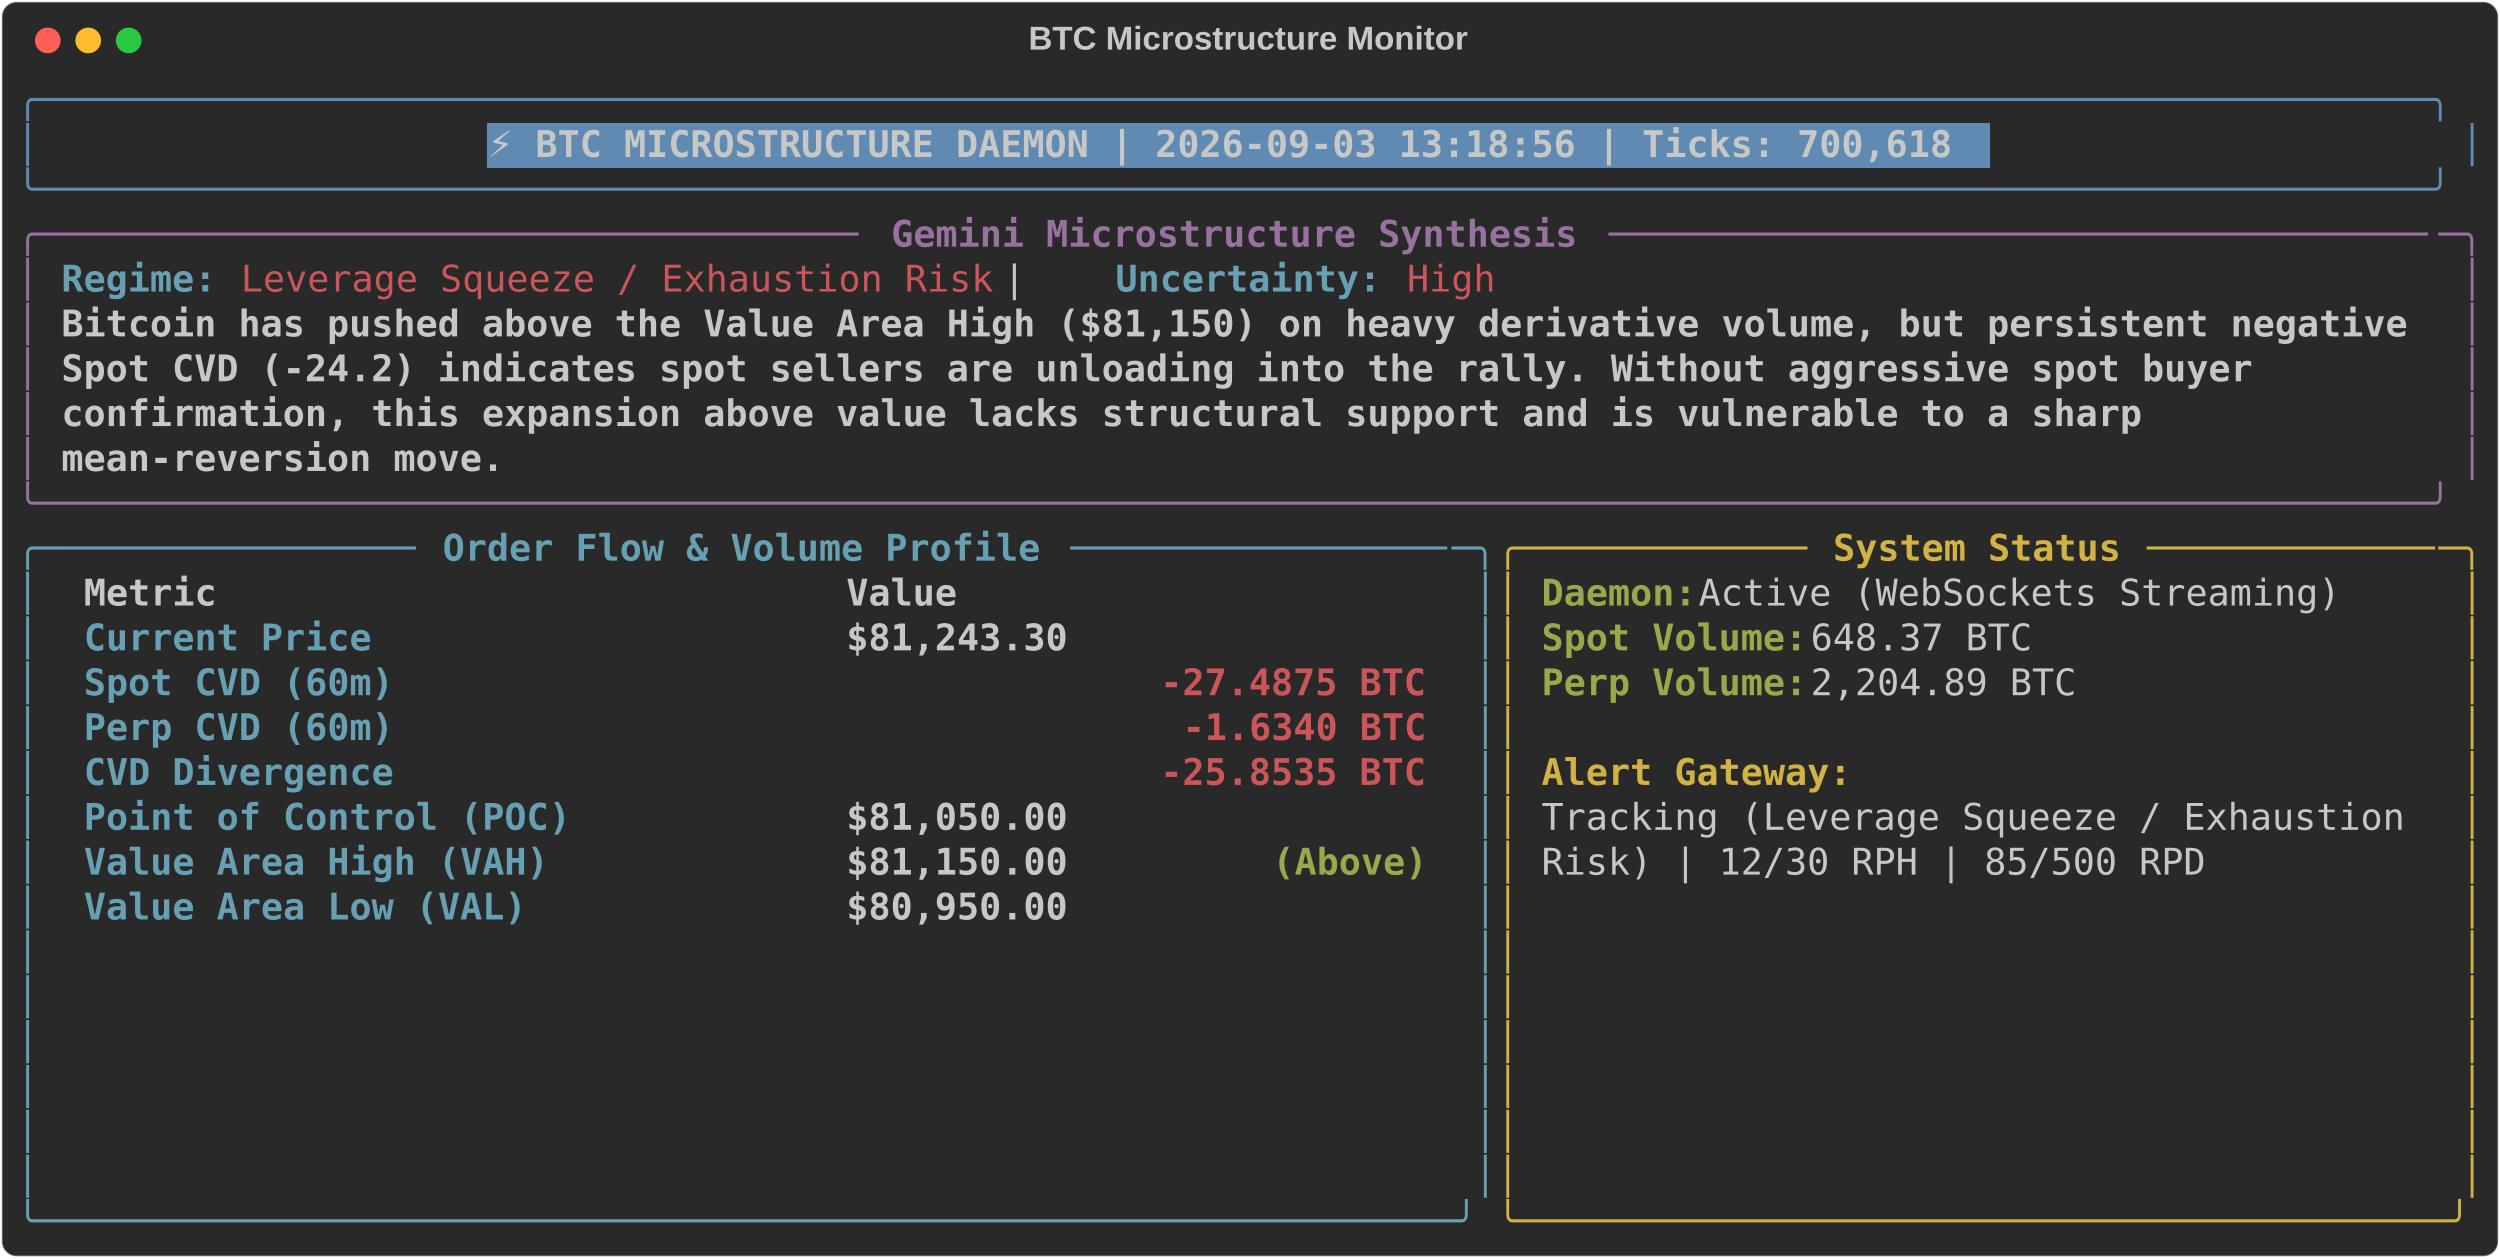
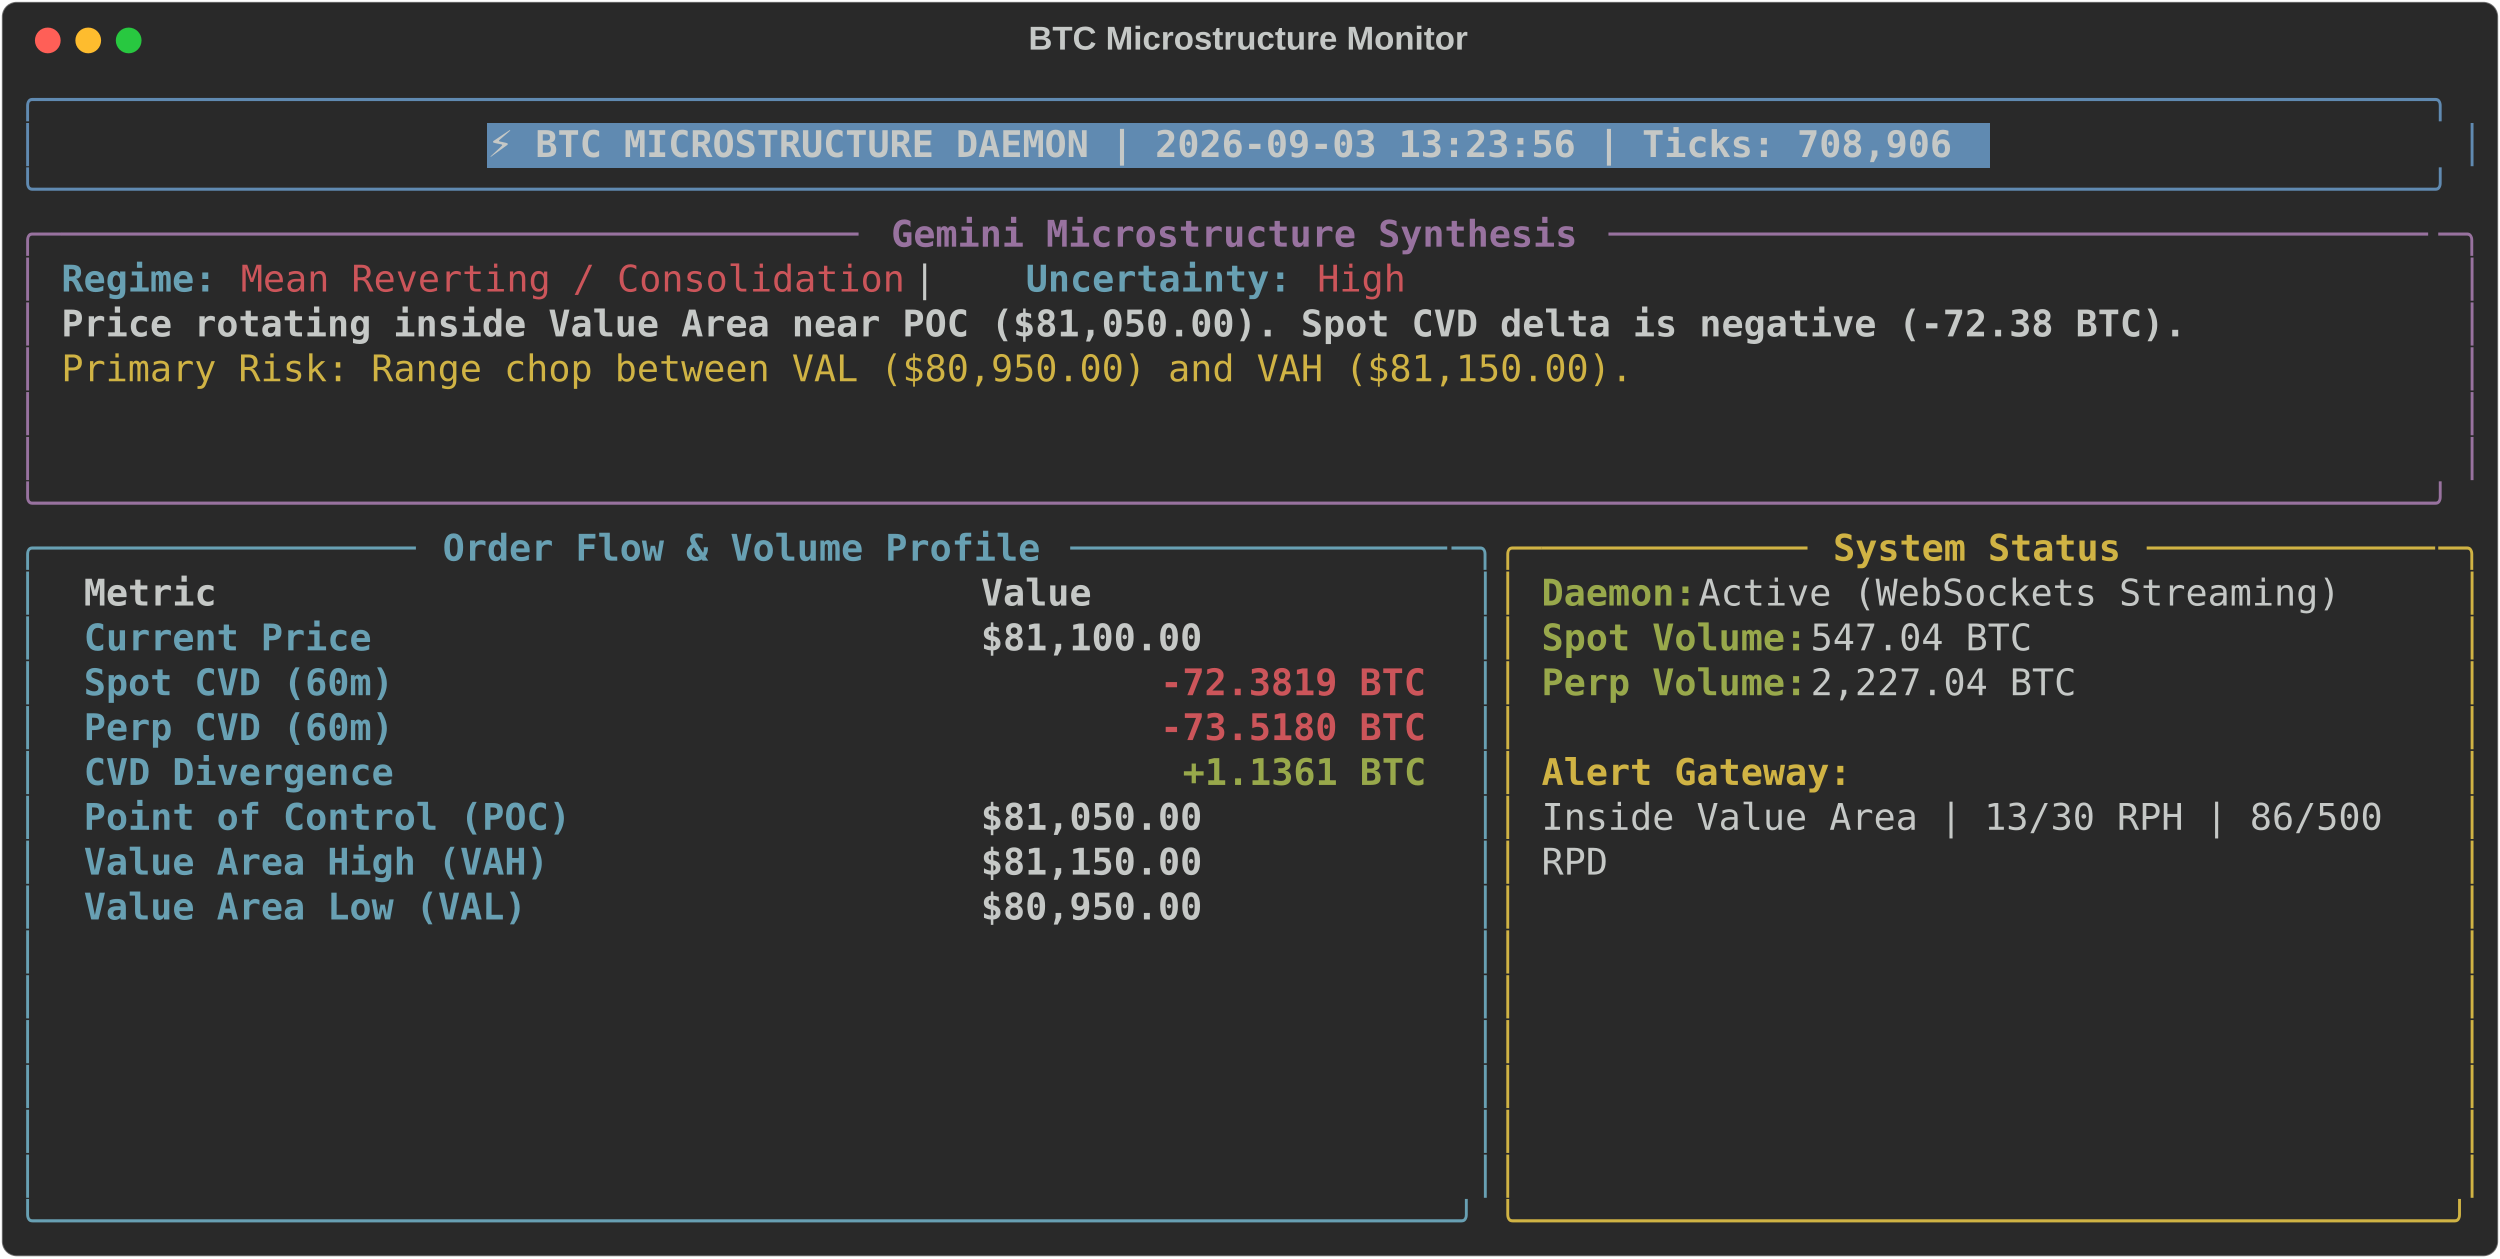
<svg xmlns="http://www.w3.org/2000/svg" class="rich-terminal" viewBox="0 0 1360 684.4">
  <style>

    @font-face {
        font-family: "Fira Code";
        src: local("FiraCode-Regular"),
                url("https://cdnjs.cloudflare.com/ajax/libs/firacode/6.2.0/woff2/FiraCode-Regular.woff2") format("woff2"),
                url("https://cdnjs.cloudflare.com/ajax/libs/firacode/6.2.0/woff/FiraCode-Regular.woff") format("woff");
        font-style: normal;
        font-weight: 400;
    }
    @font-face {
        font-family: "Fira Code";
        src: local("FiraCode-Bold"),
                url("https://cdnjs.cloudflare.com/ajax/libs/firacode/6.2.0/woff2/FiraCode-Bold.woff2") format("woff2"),
                url("https://cdnjs.cloudflare.com/ajax/libs/firacode/6.2.0/woff/FiraCode-Bold.woff") format("woff");
        font-style: bold;
        font-weight: 700;
    }

-     .terminal-783864310-matrix {
+     .terminal-2185908960-matrix {
        font-family: Fira Code, monospace;
        font-size: 20px;
        line-height: 24.4px;
        font-variant-east-asian: full-width;
    }

-     .terminal-783864310-title {
+     .terminal-2185908960-title {
        font-size: 18px;
        font-weight: bold;
        font-family: arial;
    }

-     .terminal-783864310-r1 { fill: #608ab1 }
- .terminal-783864310-r2 { fill: #c5c8c6 }
- .terminal-783864310-r3 { fill: #c5c8c6;font-weight: bold }
- .terminal-783864310-r4 { fill: #98729f }
- .terminal-783864310-r5 { fill: #98729f;font-weight: bold }
- .terminal-783864310-r6 { fill: #68a0b3;font-weight: bold }
- .terminal-783864310-r7 { fill: #cc555a }
- .terminal-783864310-r8 { fill: #68a0b3 }
- .terminal-783864310-r9 { fill: #d0b344 }
- .terminal-783864310-r10 { fill: #d0b344;font-weight: bold }
- .terminal-783864310-r11 { fill: #98a84b;font-weight: bold }
- .terminal-783864310-r12 { fill: #cc555a;font-weight: bold }
+     .terminal-2185908960-r1 { fill: #608ab1 }
+ .terminal-2185908960-r2 { fill: #c5c8c6 }
+ .terminal-2185908960-r3 { fill: #c5c8c6;font-weight: bold }
+ .terminal-2185908960-r4 { fill: #98729f }
+ .terminal-2185908960-r5 { fill: #98729f;font-weight: bold }
+ .terminal-2185908960-r6 { fill: #68a0b3;font-weight: bold }
+ .terminal-2185908960-r7 { fill: #cc555a }
+ .terminal-2185908960-r8 { fill: #d0b344 }
+ .terminal-2185908960-r9 { fill: #68a0b3 }
+ .terminal-2185908960-r10 { fill: #d0b344;font-weight: bold }
+ .terminal-2185908960-r11 { fill: #98a84b;font-weight: bold }
+ .terminal-2185908960-r12 { fill: #cc555a;font-weight: bold }
    </style>
  <defs>
-     <clipPath id="terminal-783864310-clip-terminal">
+     <clipPath id="terminal-2185908960-clip-terminal">
      <rect x="0" y="0" width="1341.0" height="633.4" />
    </clipPath>
-     <clipPath id="terminal-783864310-line-0">
+     <clipPath id="terminal-2185908960-line-0">
      <rect x="0" y="1.5" width="1342" height="24.65" />
    </clipPath>
-     <clipPath id="terminal-783864310-line-1">
+     <clipPath id="terminal-2185908960-line-1">
      <rect x="0" y="25.9" width="1342" height="24.65" />
    </clipPath>
-     <clipPath id="terminal-783864310-line-2">
+     <clipPath id="terminal-2185908960-line-2">
      <rect x="0" y="50.3" width="1342" height="24.65" />
    </clipPath>
-     <clipPath id="terminal-783864310-line-3">
+     <clipPath id="terminal-2185908960-line-3">
      <rect x="0" y="74.7" width="1342" height="24.65" />
    </clipPath>
-     <clipPath id="terminal-783864310-line-4">
+     <clipPath id="terminal-2185908960-line-4">
      <rect x="0" y="99.1" width="1342" height="24.65" />
    </clipPath>
-     <clipPath id="terminal-783864310-line-5">
+     <clipPath id="terminal-2185908960-line-5">
      <rect x="0" y="123.5" width="1342" height="24.65" />
    </clipPath>
-     <clipPath id="terminal-783864310-line-6">
+     <clipPath id="terminal-2185908960-line-6">
      <rect x="0" y="147.9" width="1342" height="24.65" />
    </clipPath>
-     <clipPath id="terminal-783864310-line-7">
+     <clipPath id="terminal-2185908960-line-7">
      <rect x="0" y="172.3" width="1342" height="24.65" />
    </clipPath>
-     <clipPath id="terminal-783864310-line-8">
+     <clipPath id="terminal-2185908960-line-8">
      <rect x="0" y="196.7" width="1342" height="24.65" />
    </clipPath>
-     <clipPath id="terminal-783864310-line-9">
+     <clipPath id="terminal-2185908960-line-9">
      <rect x="0" y="221.1" width="1342" height="24.65" />
    </clipPath>
-     <clipPath id="terminal-783864310-line-10">
+     <clipPath id="terminal-2185908960-line-10">
      <rect x="0" y="245.5" width="1342" height="24.65" />
    </clipPath>
-     <clipPath id="terminal-783864310-line-11">
+     <clipPath id="terminal-2185908960-line-11">
      <rect x="0" y="269.9" width="1342" height="24.65" />
    </clipPath>
-     <clipPath id="terminal-783864310-line-12">
+     <clipPath id="terminal-2185908960-line-12">
      <rect x="0" y="294.3" width="1342" height="24.65" />
    </clipPath>
-     <clipPath id="terminal-783864310-line-13">
+     <clipPath id="terminal-2185908960-line-13">
      <rect x="0" y="318.7" width="1342" height="24.65" />
    </clipPath>
-     <clipPath id="terminal-783864310-line-14">
+     <clipPath id="terminal-2185908960-line-14">
      <rect x="0" y="343.1" width="1342" height="24.65" />
    </clipPath>
-     <clipPath id="terminal-783864310-line-15">
+     <clipPath id="terminal-2185908960-line-15">
      <rect x="0" y="367.5" width="1342" height="24.65" />
    </clipPath>
-     <clipPath id="terminal-783864310-line-16">
+     <clipPath id="terminal-2185908960-line-16">
      <rect x="0" y="391.9" width="1342" height="24.65" />
    </clipPath>
-     <clipPath id="terminal-783864310-line-17">
+     <clipPath id="terminal-2185908960-line-17">
      <rect x="0" y="416.3" width="1342" height="24.65" />
    </clipPath>
-     <clipPath id="terminal-783864310-line-18">
+     <clipPath id="terminal-2185908960-line-18">
      <rect x="0" y="440.7" width="1342" height="24.65" />
    </clipPath>
-     <clipPath id="terminal-783864310-line-19">
+     <clipPath id="terminal-2185908960-line-19">
      <rect x="0" y="465.1" width="1342" height="24.65" />
    </clipPath>
-     <clipPath id="terminal-783864310-line-20">
+     <clipPath id="terminal-2185908960-line-20">
      <rect x="0" y="489.5" width="1342" height="24.65" />
    </clipPath>
-     <clipPath id="terminal-783864310-line-21">
+     <clipPath id="terminal-2185908960-line-21">
      <rect x="0" y="513.9" width="1342" height="24.65" />
    </clipPath>
-     <clipPath id="terminal-783864310-line-22">
+     <clipPath id="terminal-2185908960-line-22">
      <rect x="0" y="538.3" width="1342" height="24.65" />
    </clipPath>
-     <clipPath id="terminal-783864310-line-23">
+     <clipPath id="terminal-2185908960-line-23">
      <rect x="0" y="562.7" width="1342" height="24.65" />
    </clipPath>
-     <clipPath id="terminal-783864310-line-24">
+     <clipPath id="terminal-2185908960-line-24">
      <rect x="0" y="587.1" width="1342" height="24.65" />
    </clipPath>
  </defs>
  <rect fill="#292929" stroke="rgba(255,255,255,0.35)" stroke-width="1" x="1" y="1" width="1358" height="682.4" rx="8" />
-   <text class="terminal-783864310-title" fill="#c5c8c6" text-anchor="middle" x="679" y="27">BTC Microstructure Monitor</text>
+   <text class="terminal-2185908960-title" fill="#c5c8c6" text-anchor="middle" x="679" y="27">BTC Microstructure Monitor</text>
  <g transform="translate(26,22)">
    <circle cx="0" cy="0" r="7" fill="#ff5f57" />
    <circle cx="22" cy="0" r="7" fill="#febc2e" />
    <circle cx="44" cy="0" r="7" fill="#28c840" />
  </g>
-   <g transform="translate(9, 41)" clip-path="url(#terminal-783864310-clip-terminal)">
+   <g transform="translate(9, 41)" clip-path="url(#terminal-2185908960-clip-terminal)">
    <rect fill="#608ab1" x="256.2" y="25.9" width="817.4" height="24.65" shape-rendering="crispEdges" />
-     <g class="terminal-783864310-matrix">
-       <text class="terminal-783864310-r1" x="0" y="20" textLength="1342" clip-path="url(#terminal-783864310-line-0)">╭────────────────────────────────────────────────────────────────────────────────────────────────────────────╮</text>
-       <text class="terminal-783864310-r2" x="1342" y="20" textLength="12.2" clip-path="url(#terminal-783864310-line-0)">
- </text>
-       <text class="terminal-783864310-r1" x="0" y="44.4" textLength="12.2" clip-path="url(#terminal-783864310-line-1)">│</text>
-       <text class="terminal-783864310-r3" x="256.2" y="44.4" textLength="805.2" clip-path="url(#terminal-783864310-line-1)">⚡ BTC MICROSTRUCTURE DAEMON | 2026-09-03 13:18:56 | Ticks: 700,618</text>
-       <text class="terminal-783864310-r1" x="1329.8" y="44.4" textLength="12.2" clip-path="url(#terminal-783864310-line-1)">│</text>
-       <text class="terminal-783864310-r2" x="1342" y="44.4" textLength="12.2" clip-path="url(#terminal-783864310-line-1)">
- </text>
-       <text class="terminal-783864310-r1" x="0" y="68.8" textLength="1342" clip-path="url(#terminal-783864310-line-2)">╰────────────────────────────────────────────────────────────────────────────────────────────────────────────╯</text>
-       <text class="terminal-783864310-r2" x="1342" y="68.8" textLength="12.2" clip-path="url(#terminal-783864310-line-2)">
- </text>
-       <text class="terminal-783864310-r4" x="0" y="93.2" textLength="24.4" clip-path="url(#terminal-783864310-line-3)">╭─</text>
-       <text class="terminal-783864310-r4" x="24.4" y="93.2" textLength="439.2" clip-path="url(#terminal-783864310-line-3)">────────────────────────────────────</text>
-       <text class="terminal-783864310-r5" x="475.8" y="93.2" textLength="378.2" clip-path="url(#terminal-783864310-line-3)">Gemini Microstructure Synthesis</text>
-       <text class="terminal-783864310-r4" x="866.2" y="93.2" textLength="451.4" clip-path="url(#terminal-783864310-line-3)">─────────────────────────────────────</text>
-       <text class="terminal-783864310-r4" x="1317.6" y="93.2" textLength="24.4" clip-path="url(#terminal-783864310-line-3)">─╮</text>
-       <text class="terminal-783864310-r2" x="1342" y="93.2" textLength="12.2" clip-path="url(#terminal-783864310-line-3)">
- </text>
-       <text class="terminal-783864310-r4" x="0" y="117.6" textLength="12.2" clip-path="url(#terminal-783864310-line-4)">│</text>
-       <text class="terminal-783864310-r6" x="24.4" y="117.6" textLength="85.4" clip-path="url(#terminal-783864310-line-4)">Regime:</text>
-       <text class="terminal-783864310-r7" x="122" y="117.6" textLength="414.8" clip-path="url(#terminal-783864310-line-4)">Leverage Squeeze / Exhaustion Risk</text>
-       <text class="terminal-783864310-r2" x="536.8" y="117.6" textLength="61" clip-path="url(#terminal-783864310-line-4)">  |  </text>
-       <text class="terminal-783864310-r6" x="597.8" y="117.6" textLength="146.4" clip-path="url(#terminal-783864310-line-4)">Uncertainty:</text>
-       <text class="terminal-783864310-r7" x="756.4" y="117.6" textLength="48.8" clip-path="url(#terminal-783864310-line-4)">High</text>
-       <text class="terminal-783864310-r4" x="1329.8" y="117.6" textLength="12.2" clip-path="url(#terminal-783864310-line-4)">│</text>
-       <text class="terminal-783864310-r2" x="1342" y="117.6" textLength="12.2" clip-path="url(#terminal-783864310-line-4)">
- </text>
-       <text class="terminal-783864310-r4" x="0" y="142" textLength="12.2" clip-path="url(#terminal-783864310-line-5)">│</text>
-       <text class="terminal-783864310-r3" x="24.4" y="142" textLength="1293.2" clip-path="url(#terminal-783864310-line-5)">Bitcoin has pushed above the Value Area High ($81,150) on heavy derivative volume, but persistent negative</text>
-       <text class="terminal-783864310-r4" x="1329.8" y="142" textLength="12.2" clip-path="url(#terminal-783864310-line-5)">│</text>
-       <text class="terminal-783864310-r2" x="1342" y="142" textLength="12.2" clip-path="url(#terminal-783864310-line-5)">
- </text>
-       <text class="terminal-783864310-r4" x="0" y="166.4" textLength="12.2" clip-path="url(#terminal-783864310-line-6)">│</text>
-       <text class="terminal-783864310-r3" x="24.4" y="166.4" textLength="1220" clip-path="url(#terminal-783864310-line-6)">Spot CVD (-24.2) indicates spot sellers are unloading into the rally. Without aggressive spot buyer </text>
-       <text class="terminal-783864310-r4" x="1329.8" y="166.4" textLength="12.2" clip-path="url(#terminal-783864310-line-6)">│</text>
-       <text class="terminal-783864310-r2" x="1342" y="166.4" textLength="12.2" clip-path="url(#terminal-783864310-line-6)">
- </text>
-       <text class="terminal-783864310-r4" x="0" y="190.8" textLength="12.2" clip-path="url(#terminal-783864310-line-7)">│</text>
-       <text class="terminal-783864310-r3" x="24.4" y="190.8" textLength="1159" clip-path="url(#terminal-783864310-line-7)">confirmation, this expansion above value lacks structural support and is vulnerable to a sharp </text>
-       <text class="terminal-783864310-r4" x="1329.8" y="190.8" textLength="12.2" clip-path="url(#terminal-783864310-line-7)">│</text>
-       <text class="terminal-783864310-r2" x="1342" y="190.8" textLength="12.2" clip-path="url(#terminal-783864310-line-7)">
- </text>
-       <text class="terminal-783864310-r4" x="0" y="215.2" textLength="12.2" clip-path="url(#terminal-783864310-line-8)">│</text>
-       <text class="terminal-783864310-r3" x="24.4" y="215.2" textLength="244" clip-path="url(#terminal-783864310-line-8)">mean-reversion move.</text>
-       <text class="terminal-783864310-r4" x="1329.8" y="215.2" textLength="12.2" clip-path="url(#terminal-783864310-line-8)">│</text>
-       <text class="terminal-783864310-r2" x="1342" y="215.2" textLength="12.2" clip-path="url(#terminal-783864310-line-8)">
- </text>
-       <text class="terminal-783864310-r4" x="0" y="239.6" textLength="1342" clip-path="url(#terminal-783864310-line-9)">╰────────────────────────────────────────────────────────────────────────────────────────────────────────────╯</text>
-       <text class="terminal-783864310-r2" x="1342" y="239.6" textLength="12.2" clip-path="url(#terminal-783864310-line-9)">
- </text>
-       <text class="terminal-783864310-r8" x="0" y="264" textLength="24.4" clip-path="url(#terminal-783864310-line-10)">╭─</text>
-       <text class="terminal-783864310-r8" x="24.4" y="264" textLength="195.2" clip-path="url(#terminal-783864310-line-10)">────────────────</text>
-       <text class="terminal-783864310-r6" x="231.8" y="264" textLength="329.4" clip-path="url(#terminal-783864310-line-10)">Order Flow &amp; Volume Profile</text>
-       <text class="terminal-783864310-r8" x="573.4" y="264" textLength="207.4" clip-path="url(#terminal-783864310-line-10)">─────────────────</text>
-       <text class="terminal-783864310-r8" x="780.8" y="264" textLength="24.4" clip-path="url(#terminal-783864310-line-10)">─╮</text>
-       <text class="terminal-783864310-r9" x="805.2" y="264" textLength="24.4" clip-path="url(#terminal-783864310-line-10)">╭─</text>
-       <text class="terminal-783864310-r9" x="829.6" y="264" textLength="146.4" clip-path="url(#terminal-783864310-line-10)">────────────</text>
-       <text class="terminal-783864310-r10" x="988.2" y="264" textLength="158.6" clip-path="url(#terminal-783864310-line-10)">System Status</text>
-       <text class="terminal-783864310-r9" x="1159" y="264" textLength="158.6" clip-path="url(#terminal-783864310-line-10)">─────────────</text>
-       <text class="terminal-783864310-r9" x="1317.6" y="264" textLength="24.4" clip-path="url(#terminal-783864310-line-10)">─╮</text>
-       <text class="terminal-783864310-r2" x="1342" y="264" textLength="12.2" clip-path="url(#terminal-783864310-line-10)">
- </text>
-       <text class="terminal-783864310-r8" x="0" y="288.4" textLength="12.2" clip-path="url(#terminal-783864310-line-11)">│</text>
-       <text class="terminal-783864310-r3" x="36.6" y="288.4" textLength="390.4" clip-path="url(#terminal-783864310-line-11)">Metric                          </text>
-       <text class="terminal-783864310-r3" x="451.4" y="288.4" textLength="317.2" clip-path="url(#terminal-783864310-line-11)">                     Value</text>
-       <text class="terminal-783864310-r8" x="793" y="288.4" textLength="12.2" clip-path="url(#terminal-783864310-line-11)">│</text>
-       <text class="terminal-783864310-r9" x="805.2" y="288.4" textLength="12.2" clip-path="url(#terminal-783864310-line-11)">│</text>
-       <text class="terminal-783864310-r11" x="829.6" y="288.4" textLength="85.4" clip-path="url(#terminal-783864310-line-11)">Daemon:</text>
-       <text class="terminal-783864310-r2" x="915" y="288.4" textLength="366" clip-path="url(#terminal-783864310-line-11)"> Active (WebSockets Streaming)</text>
-       <text class="terminal-783864310-r9" x="1329.8" y="288.4" textLength="12.2" clip-path="url(#terminal-783864310-line-11)">│</text>
-       <text class="terminal-783864310-r2" x="1342" y="288.4" textLength="12.2" clip-path="url(#terminal-783864310-line-11)">
- </text>
-       <text class="terminal-783864310-r8" x="0" y="312.8" textLength="12.2" clip-path="url(#terminal-783864310-line-12)">│</text>
-       <text class="terminal-783864310-r6" x="36.6" y="312.8" textLength="390.4" clip-path="url(#terminal-783864310-line-12)">Current Price                   </text>
-       <text class="terminal-783864310-r3" x="451.4" y="312.8" textLength="317.2" clip-path="url(#terminal-783864310-line-12)">                $81,243.30</text>
-       <text class="terminal-783864310-r8" x="793" y="312.8" textLength="12.2" clip-path="url(#terminal-783864310-line-12)">│</text>
-       <text class="terminal-783864310-r9" x="805.2" y="312.8" textLength="12.2" clip-path="url(#terminal-783864310-line-12)">│</text>
-       <text class="terminal-783864310-r11" x="829.6" y="312.8" textLength="146.4" clip-path="url(#terminal-783864310-line-12)">Spot Volume:</text>
-       <text class="terminal-783864310-r2" x="976" y="312.8" textLength="134.2" clip-path="url(#terminal-783864310-line-12)"> 648.37 BTC</text>
-       <text class="terminal-783864310-r9" x="1329.8" y="312.8" textLength="12.2" clip-path="url(#terminal-783864310-line-12)">│</text>
-       <text class="terminal-783864310-r2" x="1342" y="312.8" textLength="12.2" clip-path="url(#terminal-783864310-line-12)">
- </text>
-       <text class="terminal-783864310-r8" x="0" y="337.2" textLength="12.2" clip-path="url(#terminal-783864310-line-13)">│</text>
-       <text class="terminal-783864310-r6" x="36.6" y="337.2" textLength="390.4" clip-path="url(#terminal-783864310-line-13)">Spot CVD (60m)                  </text>
-       <text class="terminal-783864310-r12" x="622.2" y="337.2" textLength="146.4" clip-path="url(#terminal-783864310-line-13)">-27.4875 BTC</text>
-       <text class="terminal-783864310-r8" x="793" y="337.2" textLength="12.2" clip-path="url(#terminal-783864310-line-13)">│</text>
-       <text class="terminal-783864310-r9" x="805.2" y="337.2" textLength="12.2" clip-path="url(#terminal-783864310-line-13)">│</text>
-       <text class="terminal-783864310-r11" x="829.6" y="337.2" textLength="146.4" clip-path="url(#terminal-783864310-line-13)">Perp Volume:</text>
-       <text class="terminal-783864310-r2" x="976" y="337.2" textLength="158.6" clip-path="url(#terminal-783864310-line-13)"> 2,204.89 BTC</text>
-       <text class="terminal-783864310-r9" x="1329.8" y="337.2" textLength="12.2" clip-path="url(#terminal-783864310-line-13)">│</text>
-       <text class="terminal-783864310-r2" x="1342" y="337.2" textLength="12.2" clip-path="url(#terminal-783864310-line-13)">
- </text>
-       <text class="terminal-783864310-r8" x="0" y="361.6" textLength="12.2" clip-path="url(#terminal-783864310-line-14)">│</text>
-       <text class="terminal-783864310-r6" x="36.6" y="361.6" textLength="390.4" clip-path="url(#terminal-783864310-line-14)">Perp CVD (60m)                  </text>
-       <text class="terminal-783864310-r12" x="634.4" y="361.6" textLength="134.2" clip-path="url(#terminal-783864310-line-14)">-1.6340 BTC</text>
-       <text class="terminal-783864310-r8" x="793" y="361.6" textLength="12.2" clip-path="url(#terminal-783864310-line-14)">│</text>
-       <text class="terminal-783864310-r9" x="805.2" y="361.6" textLength="12.2" clip-path="url(#terminal-783864310-line-14)">│</text>
-       <text class="terminal-783864310-r9" x="1329.8" y="361.6" textLength="12.2" clip-path="url(#terminal-783864310-line-14)">│</text>
-       <text class="terminal-783864310-r2" x="1342" y="361.6" textLength="12.2" clip-path="url(#terminal-783864310-line-14)">
- </text>
-       <text class="terminal-783864310-r8" x="0" y="386" textLength="12.2" clip-path="url(#terminal-783864310-line-15)">│</text>
-       <text class="terminal-783864310-r6" x="36.6" y="386" textLength="390.4" clip-path="url(#terminal-783864310-line-15)">CVD Divergence                  </text>
-       <text class="terminal-783864310-r12" x="622.2" y="386" textLength="146.4" clip-path="url(#terminal-783864310-line-15)">-25.8535 BTC</text>
-       <text class="terminal-783864310-r8" x="793" y="386" textLength="12.2" clip-path="url(#terminal-783864310-line-15)">│</text>
-       <text class="terminal-783864310-r9" x="805.2" y="386" textLength="12.2" clip-path="url(#terminal-783864310-line-15)">│</text>
-       <text class="terminal-783864310-r10" x="829.6" y="386" textLength="170.8" clip-path="url(#terminal-783864310-line-15)">Alert Gateway:</text>
-       <text class="terminal-783864310-r9" x="1329.8" y="386" textLength="12.2" clip-path="url(#terminal-783864310-line-15)">│</text>
-       <text class="terminal-783864310-r2" x="1342" y="386" textLength="12.2" clip-path="url(#terminal-783864310-line-15)">
- </text>
-       <text class="terminal-783864310-r8" x="0" y="410.4" textLength="12.2" clip-path="url(#terminal-783864310-line-16)">│</text>
-       <text class="terminal-783864310-r6" x="36.6" y="410.4" textLength="390.4" clip-path="url(#terminal-783864310-line-16)">Point of Control (POC)          </text>
-       <text class="terminal-783864310-r3" x="451.4" y="410.4" textLength="317.2" clip-path="url(#terminal-783864310-line-16)">                $81,050.00</text>
-       <text class="terminal-783864310-r8" x="793" y="410.4" textLength="12.2" clip-path="url(#terminal-783864310-line-16)">│</text>
-       <text class="terminal-783864310-r9" x="805.2" y="410.4" textLength="12.2" clip-path="url(#terminal-783864310-line-16)">│</text>
-       <text class="terminal-783864310-r2" x="829.6" y="410.4" textLength="488" clip-path="url(#terminal-783864310-line-16)">Tracking (Leverage Squeeze / Exhaustion </text>
-       <text class="terminal-783864310-r9" x="1329.8" y="410.4" textLength="12.2" clip-path="url(#terminal-783864310-line-16)">│</text>
-       <text class="terminal-783864310-r2" x="1342" y="410.4" textLength="12.2" clip-path="url(#terminal-783864310-line-16)">
- </text>
-       <text class="terminal-783864310-r8" x="0" y="434.8" textLength="12.2" clip-path="url(#terminal-783864310-line-17)">│</text>
-       <text class="terminal-783864310-r6" x="36.6" y="434.8" textLength="390.4" clip-path="url(#terminal-783864310-line-17)">Value Area High (VAH)           </text>
-       <text class="terminal-783864310-r3" x="451.4" y="434.8" textLength="231.8" clip-path="url(#terminal-783864310-line-17)">        $81,150.00 </text>
-       <text class="terminal-783864310-r11" x="683.2" y="434.8" textLength="85.4" clip-path="url(#terminal-783864310-line-17)">(Above)</text>
-       <text class="terminal-783864310-r8" x="793" y="434.8" textLength="12.2" clip-path="url(#terminal-783864310-line-17)">│</text>
-       <text class="terminal-783864310-r9" x="805.2" y="434.8" textLength="12.2" clip-path="url(#terminal-783864310-line-17)">│</text>
-       <text class="terminal-783864310-r2" x="829.6" y="434.8" textLength="366" clip-path="url(#terminal-783864310-line-17)">Risk) | 12/30 RPH | 85/500 RPD</text>
-       <text class="terminal-783864310-r9" x="1329.8" y="434.8" textLength="12.2" clip-path="url(#terminal-783864310-line-17)">│</text>
-       <text class="terminal-783864310-r2" x="1342" y="434.8" textLength="12.2" clip-path="url(#terminal-783864310-line-17)">
- </text>
-       <text class="terminal-783864310-r8" x="0" y="459.2" textLength="12.2" clip-path="url(#terminal-783864310-line-18)">│</text>
-       <text class="terminal-783864310-r6" x="36.6" y="459.2" textLength="390.4" clip-path="url(#terminal-783864310-line-18)">Value Area Low (VAL)            </text>
-       <text class="terminal-783864310-r3" x="451.4" y="459.2" textLength="317.2" clip-path="url(#terminal-783864310-line-18)">                $80,950.00</text>
-       <text class="terminal-783864310-r8" x="793" y="459.2" textLength="12.2" clip-path="url(#terminal-783864310-line-18)">│</text>
-       <text class="terminal-783864310-r9" x="805.2" y="459.2" textLength="12.2" clip-path="url(#terminal-783864310-line-18)">│</text>
-       <text class="terminal-783864310-r9" x="1329.8" y="459.2" textLength="12.2" clip-path="url(#terminal-783864310-line-18)">│</text>
-       <text class="terminal-783864310-r2" x="1342" y="459.2" textLength="12.2" clip-path="url(#terminal-783864310-line-18)">
- </text>
-       <text class="terminal-783864310-r8" x="0" y="483.6" textLength="12.2" clip-path="url(#terminal-783864310-line-19)">│</text>
-       <text class="terminal-783864310-r8" x="793" y="483.6" textLength="12.2" clip-path="url(#terminal-783864310-line-19)">│</text>
-       <text class="terminal-783864310-r9" x="805.2" y="483.6" textLength="12.2" clip-path="url(#terminal-783864310-line-19)">│</text>
-       <text class="terminal-783864310-r9" x="1329.8" y="483.6" textLength="12.2" clip-path="url(#terminal-783864310-line-19)">│</text>
-       <text class="terminal-783864310-r2" x="1342" y="483.6" textLength="12.2" clip-path="url(#terminal-783864310-line-19)">
- </text>
-       <text class="terminal-783864310-r8" x="0" y="508" textLength="12.2" clip-path="url(#terminal-783864310-line-20)">│</text>
-       <text class="terminal-783864310-r8" x="793" y="508" textLength="12.2" clip-path="url(#terminal-783864310-line-20)">│</text>
-       <text class="terminal-783864310-r9" x="805.2" y="508" textLength="12.2" clip-path="url(#terminal-783864310-line-20)">│</text>
-       <text class="terminal-783864310-r9" x="1329.8" y="508" textLength="12.2" clip-path="url(#terminal-783864310-line-20)">│</text>
-       <text class="terminal-783864310-r2" x="1342" y="508" textLength="12.2" clip-path="url(#terminal-783864310-line-20)">
- </text>
-       <text class="terminal-783864310-r8" x="0" y="532.4" textLength="12.2" clip-path="url(#terminal-783864310-line-21)">│</text>
-       <text class="terminal-783864310-r8" x="793" y="532.4" textLength="12.2" clip-path="url(#terminal-783864310-line-21)">│</text>
-       <text class="terminal-783864310-r9" x="805.2" y="532.4" textLength="12.2" clip-path="url(#terminal-783864310-line-21)">│</text>
-       <text class="terminal-783864310-r9" x="1329.8" y="532.4" textLength="12.2" clip-path="url(#terminal-783864310-line-21)">│</text>
-       <text class="terminal-783864310-r2" x="1342" y="532.4" textLength="12.2" clip-path="url(#terminal-783864310-line-21)">
- </text>
-       <text class="terminal-783864310-r8" x="0" y="556.8" textLength="12.2" clip-path="url(#terminal-783864310-line-22)">│</text>
-       <text class="terminal-783864310-r8" x="793" y="556.8" textLength="12.2" clip-path="url(#terminal-783864310-line-22)">│</text>
-       <text class="terminal-783864310-r9" x="805.2" y="556.8" textLength="12.2" clip-path="url(#terminal-783864310-line-22)">│</text>
-       <text class="terminal-783864310-r9" x="1329.8" y="556.8" textLength="12.2" clip-path="url(#terminal-783864310-line-22)">│</text>
-       <text class="terminal-783864310-r2" x="1342" y="556.8" textLength="12.2" clip-path="url(#terminal-783864310-line-22)">
- </text>
-       <text class="terminal-783864310-r8" x="0" y="581.2" textLength="12.2" clip-path="url(#terminal-783864310-line-23)">│</text>
-       <text class="terminal-783864310-r8" x="793" y="581.2" textLength="12.2" clip-path="url(#terminal-783864310-line-23)">│</text>
-       <text class="terminal-783864310-r9" x="805.2" y="581.2" textLength="12.2" clip-path="url(#terminal-783864310-line-23)">│</text>
-       <text class="terminal-783864310-r9" x="1329.8" y="581.2" textLength="12.2" clip-path="url(#terminal-783864310-line-23)">│</text>
-       <text class="terminal-783864310-r2" x="1342" y="581.2" textLength="12.2" clip-path="url(#terminal-783864310-line-23)">
- </text>
-       <text class="terminal-783864310-r8" x="0" y="605.6" textLength="12.2" clip-path="url(#terminal-783864310-line-24)">│</text>
-       <text class="terminal-783864310-r8" x="793" y="605.6" textLength="12.2" clip-path="url(#terminal-783864310-line-24)">│</text>
-       <text class="terminal-783864310-r9" x="805.2" y="605.6" textLength="12.2" clip-path="url(#terminal-783864310-line-24)">│</text>
-       <text class="terminal-783864310-r9" x="1329.8" y="605.6" textLength="12.2" clip-path="url(#terminal-783864310-line-24)">│</text>
-       <text class="terminal-783864310-r2" x="1342" y="605.6" textLength="12.2" clip-path="url(#terminal-783864310-line-24)">
- </text>
-       <text class="terminal-783864310-r8" x="0" y="630" textLength="805.2" clip-path="url(#terminal-783864310-line-25)">╰────────────────────────────────────────────────────────────────╯</text>
-       <text class="terminal-783864310-r9" x="805.2" y="630" textLength="536.8" clip-path="url(#terminal-783864310-line-25)">╰──────────────────────────────────────────╯</text>
-       <text class="terminal-783864310-r2" x="1342" y="630" textLength="12.2" clip-path="url(#terminal-783864310-line-25)">
+     <g class="terminal-2185908960-matrix">
+       <text class="terminal-2185908960-r1" x="0" y="20" textLength="1342" clip-path="url(#terminal-2185908960-line-0)">╭────────────────────────────────────────────────────────────────────────────────────────────────────────────╮</text>
+       <text class="terminal-2185908960-r2" x="1342" y="20" textLength="12.2" clip-path="url(#terminal-2185908960-line-0)">
+ </text>
+       <text class="terminal-2185908960-r1" x="0" y="44.4" textLength="12.2" clip-path="url(#terminal-2185908960-line-1)">│</text>
+       <text class="terminal-2185908960-r3" x="256.2" y="44.4" textLength="805.2" clip-path="url(#terminal-2185908960-line-1)">⚡ BTC MICROSTRUCTURE DAEMON | 2026-09-03 13:23:56 | Ticks: 708,906</text>
+       <text class="terminal-2185908960-r1" x="1329.8" y="44.4" textLength="12.2" clip-path="url(#terminal-2185908960-line-1)">│</text>
+       <text class="terminal-2185908960-r2" x="1342" y="44.4" textLength="12.2" clip-path="url(#terminal-2185908960-line-1)">
+ </text>
+       <text class="terminal-2185908960-r1" x="0" y="68.8" textLength="1342" clip-path="url(#terminal-2185908960-line-2)">╰────────────────────────────────────────────────────────────────────────────────────────────────────────────╯</text>
+       <text class="terminal-2185908960-r2" x="1342" y="68.8" textLength="12.2" clip-path="url(#terminal-2185908960-line-2)">
+ </text>
+       <text class="terminal-2185908960-r4" x="0" y="93.2" textLength="24.4" clip-path="url(#terminal-2185908960-line-3)">╭─</text>
+       <text class="terminal-2185908960-r4" x="24.4" y="93.2" textLength="439.2" clip-path="url(#terminal-2185908960-line-3)">────────────────────────────────────</text>
+       <text class="terminal-2185908960-r5" x="475.8" y="93.2" textLength="378.2" clip-path="url(#terminal-2185908960-line-3)">Gemini Microstructure Synthesis</text>
+       <text class="terminal-2185908960-r4" x="866.2" y="93.2" textLength="451.4" clip-path="url(#terminal-2185908960-line-3)">─────────────────────────────────────</text>
+       <text class="terminal-2185908960-r4" x="1317.6" y="93.2" textLength="24.4" clip-path="url(#terminal-2185908960-line-3)">─╮</text>
+       <text class="terminal-2185908960-r2" x="1342" y="93.2" textLength="12.2" clip-path="url(#terminal-2185908960-line-3)">
+ </text>
+       <text class="terminal-2185908960-r4" x="0" y="117.6" textLength="12.2" clip-path="url(#terminal-2185908960-line-4)">│</text>
+       <text class="terminal-2185908960-r6" x="24.4" y="117.6" textLength="85.4" clip-path="url(#terminal-2185908960-line-4)">Regime:</text>
+       <text class="terminal-2185908960-r7" x="122" y="117.6" textLength="366" clip-path="url(#terminal-2185908960-line-4)">Mean Reverting / Consolidation</text>
+       <text class="terminal-2185908960-r2" x="488" y="117.6" textLength="61" clip-path="url(#terminal-2185908960-line-4)">  |  </text>
+       <text class="terminal-2185908960-r6" x="549" y="117.6" textLength="146.4" clip-path="url(#terminal-2185908960-line-4)">Uncertainty:</text>
+       <text class="terminal-2185908960-r7" x="707.6" y="117.6" textLength="48.8" clip-path="url(#terminal-2185908960-line-4)">High</text>
+       <text class="terminal-2185908960-r4" x="1329.8" y="117.6" textLength="12.2" clip-path="url(#terminal-2185908960-line-4)">│</text>
+       <text class="terminal-2185908960-r2" x="1342" y="117.6" textLength="12.2" clip-path="url(#terminal-2185908960-line-4)">
+ </text>
+       <text class="terminal-2185908960-r4" x="0" y="142" textLength="12.2" clip-path="url(#terminal-2185908960-line-5)">│</text>
+       <text class="terminal-2185908960-r3" x="24.4" y="142" textLength="1171.2" clip-path="url(#terminal-2185908960-line-5)">Price rotating inside Value Area near POC ($81,050.00). Spot CVD delta is negative (-72.38 BTC).</text>
+       <text class="terminal-2185908960-r4" x="1329.8" y="142" textLength="12.2" clip-path="url(#terminal-2185908960-line-5)">│</text>
+       <text class="terminal-2185908960-r2" x="1342" y="142" textLength="12.2" clip-path="url(#terminal-2185908960-line-5)">
+ </text>
+       <text class="terminal-2185908960-r4" x="0" y="166.4" textLength="12.2" clip-path="url(#terminal-2185908960-line-6)">│</text>
+       <text class="terminal-2185908960-r8" x="24.4" y="166.4" textLength="866.2" clip-path="url(#terminal-2185908960-line-6)">Primary Risk: Range chop between VAL ($80,950.00) and VAH ($81,150.00).</text>
+       <text class="terminal-2185908960-r4" x="1329.8" y="166.4" textLength="12.2" clip-path="url(#terminal-2185908960-line-6)">│</text>
+       <text class="terminal-2185908960-r2" x="1342" y="166.4" textLength="12.2" clip-path="url(#terminal-2185908960-line-6)">
+ </text>
+       <text class="terminal-2185908960-r4" x="0" y="190.8" textLength="12.2" clip-path="url(#terminal-2185908960-line-7)">│</text>
+       <text class="terminal-2185908960-r4" x="1329.8" y="190.8" textLength="12.2" clip-path="url(#terminal-2185908960-line-7)">│</text>
+       <text class="terminal-2185908960-r2" x="1342" y="190.8" textLength="12.2" clip-path="url(#terminal-2185908960-line-7)">
+ </text>
+       <text class="terminal-2185908960-r4" x="0" y="215.2" textLength="12.2" clip-path="url(#terminal-2185908960-line-8)">│</text>
+       <text class="terminal-2185908960-r4" x="1329.8" y="215.2" textLength="12.2" clip-path="url(#terminal-2185908960-line-8)">│</text>
+       <text class="terminal-2185908960-r2" x="1342" y="215.2" textLength="12.2" clip-path="url(#terminal-2185908960-line-8)">
+ </text>
+       <text class="terminal-2185908960-r4" x="0" y="239.6" textLength="1342" clip-path="url(#terminal-2185908960-line-9)">╰────────────────────────────────────────────────────────────────────────────────────────────────────────────╯</text>
+       <text class="terminal-2185908960-r2" x="1342" y="239.6" textLength="12.2" clip-path="url(#terminal-2185908960-line-9)">
+ </text>
+       <text class="terminal-2185908960-r9" x="0" y="264" textLength="24.4" clip-path="url(#terminal-2185908960-line-10)">╭─</text>
+       <text class="terminal-2185908960-r9" x="24.4" y="264" textLength="195.2" clip-path="url(#terminal-2185908960-line-10)">────────────────</text>
+       <text class="terminal-2185908960-r6" x="231.8" y="264" textLength="329.4" clip-path="url(#terminal-2185908960-line-10)">Order Flow &amp; Volume Profile</text>
+       <text class="terminal-2185908960-r9" x="573.4" y="264" textLength="207.4" clip-path="url(#terminal-2185908960-line-10)">─────────────────</text>
+       <text class="terminal-2185908960-r9" x="780.8" y="264" textLength="24.4" clip-path="url(#terminal-2185908960-line-10)">─╮</text>
+       <text class="terminal-2185908960-r8" x="805.2" y="264" textLength="24.4" clip-path="url(#terminal-2185908960-line-10)">╭─</text>
+       <text class="terminal-2185908960-r8" x="829.6" y="264" textLength="146.4" clip-path="url(#terminal-2185908960-line-10)">────────────</text>
+       <text class="terminal-2185908960-r10" x="988.2" y="264" textLength="158.6" clip-path="url(#terminal-2185908960-line-10)">System Status</text>
+       <text class="terminal-2185908960-r8" x="1159" y="264" textLength="158.6" clip-path="url(#terminal-2185908960-line-10)">─────────────</text>
+       <text class="terminal-2185908960-r8" x="1317.6" y="264" textLength="24.4" clip-path="url(#terminal-2185908960-line-10)">─╮</text>
+       <text class="terminal-2185908960-r2" x="1342" y="264" textLength="12.2" clip-path="url(#terminal-2185908960-line-10)">
+ </text>
+       <text class="terminal-2185908960-r9" x="0" y="288.4" textLength="12.2" clip-path="url(#terminal-2185908960-line-11)">│</text>
+       <text class="terminal-2185908960-r3" x="36.6" y="288.4" textLength="463.6" clip-path="url(#terminal-2185908960-line-11)">Metric                                </text>
+       <text class="terminal-2185908960-r3" x="524.6" y="288.4" textLength="244" clip-path="url(#terminal-2185908960-line-11)">               Value</text>
+       <text class="terminal-2185908960-r9" x="793" y="288.4" textLength="12.2" clip-path="url(#terminal-2185908960-line-11)">│</text>
+       <text class="terminal-2185908960-r8" x="805.2" y="288.4" textLength="12.2" clip-path="url(#terminal-2185908960-line-11)">│</text>
+       <text class="terminal-2185908960-r11" x="829.6" y="288.4" textLength="85.4" clip-path="url(#terminal-2185908960-line-11)">Daemon:</text>
+       <text class="terminal-2185908960-r2" x="915" y="288.4" textLength="366" clip-path="url(#terminal-2185908960-line-11)"> Active (WebSockets Streaming)</text>
+       <text class="terminal-2185908960-r8" x="1329.8" y="288.4" textLength="12.2" clip-path="url(#terminal-2185908960-line-11)">│</text>
+       <text class="terminal-2185908960-r2" x="1342" y="288.4" textLength="12.2" clip-path="url(#terminal-2185908960-line-11)">
+ </text>
+       <text class="terminal-2185908960-r9" x="0" y="312.8" textLength="12.2" clip-path="url(#terminal-2185908960-line-12)">│</text>
+       <text class="terminal-2185908960-r6" x="36.6" y="312.8" textLength="463.6" clip-path="url(#terminal-2185908960-line-12)">Current Price                         </text>
+       <text class="terminal-2185908960-r3" x="524.6" y="312.8" textLength="244" clip-path="url(#terminal-2185908960-line-12)">          $81,100.00</text>
+       <text class="terminal-2185908960-r9" x="793" y="312.8" textLength="12.2" clip-path="url(#terminal-2185908960-line-12)">│</text>
+       <text class="terminal-2185908960-r8" x="805.2" y="312.8" textLength="12.2" clip-path="url(#terminal-2185908960-line-12)">│</text>
+       <text class="terminal-2185908960-r11" x="829.6" y="312.8" textLength="146.4" clip-path="url(#terminal-2185908960-line-12)">Spot Volume:</text>
+       <text class="terminal-2185908960-r2" x="976" y="312.8" textLength="134.2" clip-path="url(#terminal-2185908960-line-12)"> 547.04 BTC</text>
+       <text class="terminal-2185908960-r8" x="1329.8" y="312.8" textLength="12.2" clip-path="url(#terminal-2185908960-line-12)">│</text>
+       <text class="terminal-2185908960-r2" x="1342" y="312.8" textLength="12.2" clip-path="url(#terminal-2185908960-line-12)">
+ </text>
+       <text class="terminal-2185908960-r9" x="0" y="337.2" textLength="12.2" clip-path="url(#terminal-2185908960-line-13)">│</text>
+       <text class="terminal-2185908960-r6" x="36.6" y="337.2" textLength="463.6" clip-path="url(#terminal-2185908960-line-13)">Spot CVD (60m)                        </text>
+       <text class="terminal-2185908960-r12" x="622.2" y="337.2" textLength="146.4" clip-path="url(#terminal-2185908960-line-13)">-72.3819 BTC</text>
+       <text class="terminal-2185908960-r9" x="793" y="337.2" textLength="12.2" clip-path="url(#terminal-2185908960-line-13)">│</text>
+       <text class="terminal-2185908960-r8" x="805.2" y="337.2" textLength="12.2" clip-path="url(#terminal-2185908960-line-13)">│</text>
+       <text class="terminal-2185908960-r11" x="829.6" y="337.2" textLength="146.4" clip-path="url(#terminal-2185908960-line-13)">Perp Volume:</text>
+       <text class="terminal-2185908960-r2" x="976" y="337.2" textLength="158.6" clip-path="url(#terminal-2185908960-line-13)"> 2,227.04 BTC</text>
+       <text class="terminal-2185908960-r8" x="1329.8" y="337.2" textLength="12.2" clip-path="url(#terminal-2185908960-line-13)">│</text>
+       <text class="terminal-2185908960-r2" x="1342" y="337.2" textLength="12.2" clip-path="url(#terminal-2185908960-line-13)">
+ </text>
+       <text class="terminal-2185908960-r9" x="0" y="361.6" textLength="12.2" clip-path="url(#terminal-2185908960-line-14)">│</text>
+       <text class="terminal-2185908960-r6" x="36.6" y="361.6" textLength="463.6" clip-path="url(#terminal-2185908960-line-14)">Perp CVD (60m)                        </text>
+       <text class="terminal-2185908960-r12" x="622.2" y="361.6" textLength="146.4" clip-path="url(#terminal-2185908960-line-14)">-73.5180 BTC</text>
+       <text class="terminal-2185908960-r9" x="793" y="361.6" textLength="12.2" clip-path="url(#terminal-2185908960-line-14)">│</text>
+       <text class="terminal-2185908960-r8" x="805.2" y="361.6" textLength="12.2" clip-path="url(#terminal-2185908960-line-14)">│</text>
+       <text class="terminal-2185908960-r8" x="1329.8" y="361.6" textLength="12.2" clip-path="url(#terminal-2185908960-line-14)">│</text>
+       <text class="terminal-2185908960-r2" x="1342" y="361.6" textLength="12.2" clip-path="url(#terminal-2185908960-line-14)">
+ </text>
+       <text class="terminal-2185908960-r9" x="0" y="386" textLength="12.2" clip-path="url(#terminal-2185908960-line-15)">│</text>
+       <text class="terminal-2185908960-r6" x="36.6" y="386" textLength="463.6" clip-path="url(#terminal-2185908960-line-15)">CVD Divergence                        </text>
+       <text class="terminal-2185908960-r11" x="634.4" y="386" textLength="134.2" clip-path="url(#terminal-2185908960-line-15)">+1.1361 BTC</text>
+       <text class="terminal-2185908960-r9" x="793" y="386" textLength="12.2" clip-path="url(#terminal-2185908960-line-15)">│</text>
+       <text class="terminal-2185908960-r8" x="805.2" y="386" textLength="12.2" clip-path="url(#terminal-2185908960-line-15)">│</text>
+       <text class="terminal-2185908960-r10" x="829.6" y="386" textLength="170.8" clip-path="url(#terminal-2185908960-line-15)">Alert Gateway:</text>
+       <text class="terminal-2185908960-r8" x="1329.8" y="386" textLength="12.2" clip-path="url(#terminal-2185908960-line-15)">│</text>
+       <text class="terminal-2185908960-r2" x="1342" y="386" textLength="12.2" clip-path="url(#terminal-2185908960-line-15)">
+ </text>
+       <text class="terminal-2185908960-r9" x="0" y="410.4" textLength="12.2" clip-path="url(#terminal-2185908960-line-16)">│</text>
+       <text class="terminal-2185908960-r6" x="36.6" y="410.4" textLength="463.6" clip-path="url(#terminal-2185908960-line-16)">Point of Control (POC)                </text>
+       <text class="terminal-2185908960-r3" x="524.6" y="410.4" textLength="244" clip-path="url(#terminal-2185908960-line-16)">          $81,050.00</text>
+       <text class="terminal-2185908960-r9" x="793" y="410.4" textLength="12.2" clip-path="url(#terminal-2185908960-line-16)">│</text>
+       <text class="terminal-2185908960-r8" x="805.2" y="410.4" textLength="12.2" clip-path="url(#terminal-2185908960-line-16)">│</text>
+       <text class="terminal-2185908960-r2" x="829.6" y="410.4" textLength="475.8" clip-path="url(#terminal-2185908960-line-16)">Inside Value Area | 13/30 RPH | 86/500 </text>
+       <text class="terminal-2185908960-r8" x="1329.8" y="410.4" textLength="12.2" clip-path="url(#terminal-2185908960-line-16)">│</text>
+       <text class="terminal-2185908960-r2" x="1342" y="410.4" textLength="12.2" clip-path="url(#terminal-2185908960-line-16)">
+ </text>
+       <text class="terminal-2185908960-r9" x="0" y="434.8" textLength="12.2" clip-path="url(#terminal-2185908960-line-17)">│</text>
+       <text class="terminal-2185908960-r6" x="36.6" y="434.8" textLength="463.6" clip-path="url(#terminal-2185908960-line-17)">Value Area High (VAH)                 </text>
+       <text class="terminal-2185908960-r3" x="524.6" y="434.8" textLength="244" clip-path="url(#terminal-2185908960-line-17)">          $81,150.00</text>
+       <text class="terminal-2185908960-r9" x="793" y="434.8" textLength="12.2" clip-path="url(#terminal-2185908960-line-17)">│</text>
+       <text class="terminal-2185908960-r8" x="805.2" y="434.8" textLength="12.2" clip-path="url(#terminal-2185908960-line-17)">│</text>
+       <text class="terminal-2185908960-r2" x="829.6" y="434.8" textLength="36.6" clip-path="url(#terminal-2185908960-line-17)">RPD</text>
+       <text class="terminal-2185908960-r8" x="1329.8" y="434.8" textLength="12.2" clip-path="url(#terminal-2185908960-line-17)">│</text>
+       <text class="terminal-2185908960-r2" x="1342" y="434.8" textLength="12.2" clip-path="url(#terminal-2185908960-line-17)">
+ </text>
+       <text class="terminal-2185908960-r9" x="0" y="459.2" textLength="12.2" clip-path="url(#terminal-2185908960-line-18)">│</text>
+       <text class="terminal-2185908960-r6" x="36.6" y="459.2" textLength="463.6" clip-path="url(#terminal-2185908960-line-18)">Value Area Low (VAL)                  </text>
+       <text class="terminal-2185908960-r3" x="524.6" y="459.2" textLength="244" clip-path="url(#terminal-2185908960-line-18)">          $80,950.00</text>
+       <text class="terminal-2185908960-r9" x="793" y="459.2" textLength="12.2" clip-path="url(#terminal-2185908960-line-18)">│</text>
+       <text class="terminal-2185908960-r8" x="805.2" y="459.2" textLength="12.2" clip-path="url(#terminal-2185908960-line-18)">│</text>
+       <text class="terminal-2185908960-r8" x="1329.8" y="459.2" textLength="12.2" clip-path="url(#terminal-2185908960-line-18)">│</text>
+       <text class="terminal-2185908960-r2" x="1342" y="459.2" textLength="12.2" clip-path="url(#terminal-2185908960-line-18)">
+ </text>
+       <text class="terminal-2185908960-r9" x="0" y="483.6" textLength="12.2" clip-path="url(#terminal-2185908960-line-19)">│</text>
+       <text class="terminal-2185908960-r9" x="793" y="483.6" textLength="12.2" clip-path="url(#terminal-2185908960-line-19)">│</text>
+       <text class="terminal-2185908960-r8" x="805.2" y="483.6" textLength="12.2" clip-path="url(#terminal-2185908960-line-19)">│</text>
+       <text class="terminal-2185908960-r8" x="1329.8" y="483.6" textLength="12.2" clip-path="url(#terminal-2185908960-line-19)">│</text>
+       <text class="terminal-2185908960-r2" x="1342" y="483.6" textLength="12.2" clip-path="url(#terminal-2185908960-line-19)">
+ </text>
+       <text class="terminal-2185908960-r9" x="0" y="508" textLength="12.2" clip-path="url(#terminal-2185908960-line-20)">│</text>
+       <text class="terminal-2185908960-r9" x="793" y="508" textLength="12.2" clip-path="url(#terminal-2185908960-line-20)">│</text>
+       <text class="terminal-2185908960-r8" x="805.2" y="508" textLength="12.2" clip-path="url(#terminal-2185908960-line-20)">│</text>
+       <text class="terminal-2185908960-r8" x="1329.8" y="508" textLength="12.2" clip-path="url(#terminal-2185908960-line-20)">│</text>
+       <text class="terminal-2185908960-r2" x="1342" y="508" textLength="12.2" clip-path="url(#terminal-2185908960-line-20)">
+ </text>
+       <text class="terminal-2185908960-r9" x="0" y="532.4" textLength="12.2" clip-path="url(#terminal-2185908960-line-21)">│</text>
+       <text class="terminal-2185908960-r9" x="793" y="532.4" textLength="12.2" clip-path="url(#terminal-2185908960-line-21)">│</text>
+       <text class="terminal-2185908960-r8" x="805.2" y="532.4" textLength="12.2" clip-path="url(#terminal-2185908960-line-21)">│</text>
+       <text class="terminal-2185908960-r8" x="1329.8" y="532.4" textLength="12.2" clip-path="url(#terminal-2185908960-line-21)">│</text>
+       <text class="terminal-2185908960-r2" x="1342" y="532.4" textLength="12.2" clip-path="url(#terminal-2185908960-line-21)">
+ </text>
+       <text class="terminal-2185908960-r9" x="0" y="556.8" textLength="12.2" clip-path="url(#terminal-2185908960-line-22)">│</text>
+       <text class="terminal-2185908960-r9" x="793" y="556.8" textLength="12.2" clip-path="url(#terminal-2185908960-line-22)">│</text>
+       <text class="terminal-2185908960-r8" x="805.2" y="556.8" textLength="12.2" clip-path="url(#terminal-2185908960-line-22)">│</text>
+       <text class="terminal-2185908960-r8" x="1329.8" y="556.8" textLength="12.2" clip-path="url(#terminal-2185908960-line-22)">│</text>
+       <text class="terminal-2185908960-r2" x="1342" y="556.8" textLength="12.2" clip-path="url(#terminal-2185908960-line-22)">
+ </text>
+       <text class="terminal-2185908960-r9" x="0" y="581.2" textLength="12.2" clip-path="url(#terminal-2185908960-line-23)">│</text>
+       <text class="terminal-2185908960-r9" x="793" y="581.2" textLength="12.2" clip-path="url(#terminal-2185908960-line-23)">│</text>
+       <text class="terminal-2185908960-r8" x="805.2" y="581.2" textLength="12.2" clip-path="url(#terminal-2185908960-line-23)">│</text>
+       <text class="terminal-2185908960-r8" x="1329.8" y="581.2" textLength="12.2" clip-path="url(#terminal-2185908960-line-23)">│</text>
+       <text class="terminal-2185908960-r2" x="1342" y="581.2" textLength="12.2" clip-path="url(#terminal-2185908960-line-23)">
+ </text>
+       <text class="terminal-2185908960-r9" x="0" y="605.6" textLength="12.2" clip-path="url(#terminal-2185908960-line-24)">│</text>
+       <text class="terminal-2185908960-r9" x="793" y="605.6" textLength="12.2" clip-path="url(#terminal-2185908960-line-24)">│</text>
+       <text class="terminal-2185908960-r8" x="805.2" y="605.6" textLength="12.2" clip-path="url(#terminal-2185908960-line-24)">│</text>
+       <text class="terminal-2185908960-r8" x="1329.8" y="605.6" textLength="12.2" clip-path="url(#terminal-2185908960-line-24)">│</text>
+       <text class="terminal-2185908960-r2" x="1342" y="605.6" textLength="12.2" clip-path="url(#terminal-2185908960-line-24)">
+ </text>
+       <text class="terminal-2185908960-r9" x="0" y="630" textLength="805.2" clip-path="url(#terminal-2185908960-line-25)">╰────────────────────────────────────────────────────────────────╯</text>
+       <text class="terminal-2185908960-r8" x="805.2" y="630" textLength="536.8" clip-path="url(#terminal-2185908960-line-25)">╰──────────────────────────────────────────╯</text>
+       <text class="terminal-2185908960-r2" x="1342" y="630" textLength="12.2" clip-path="url(#terminal-2185908960-line-25)">
</text>
    </g>
  </g>
</svg>
